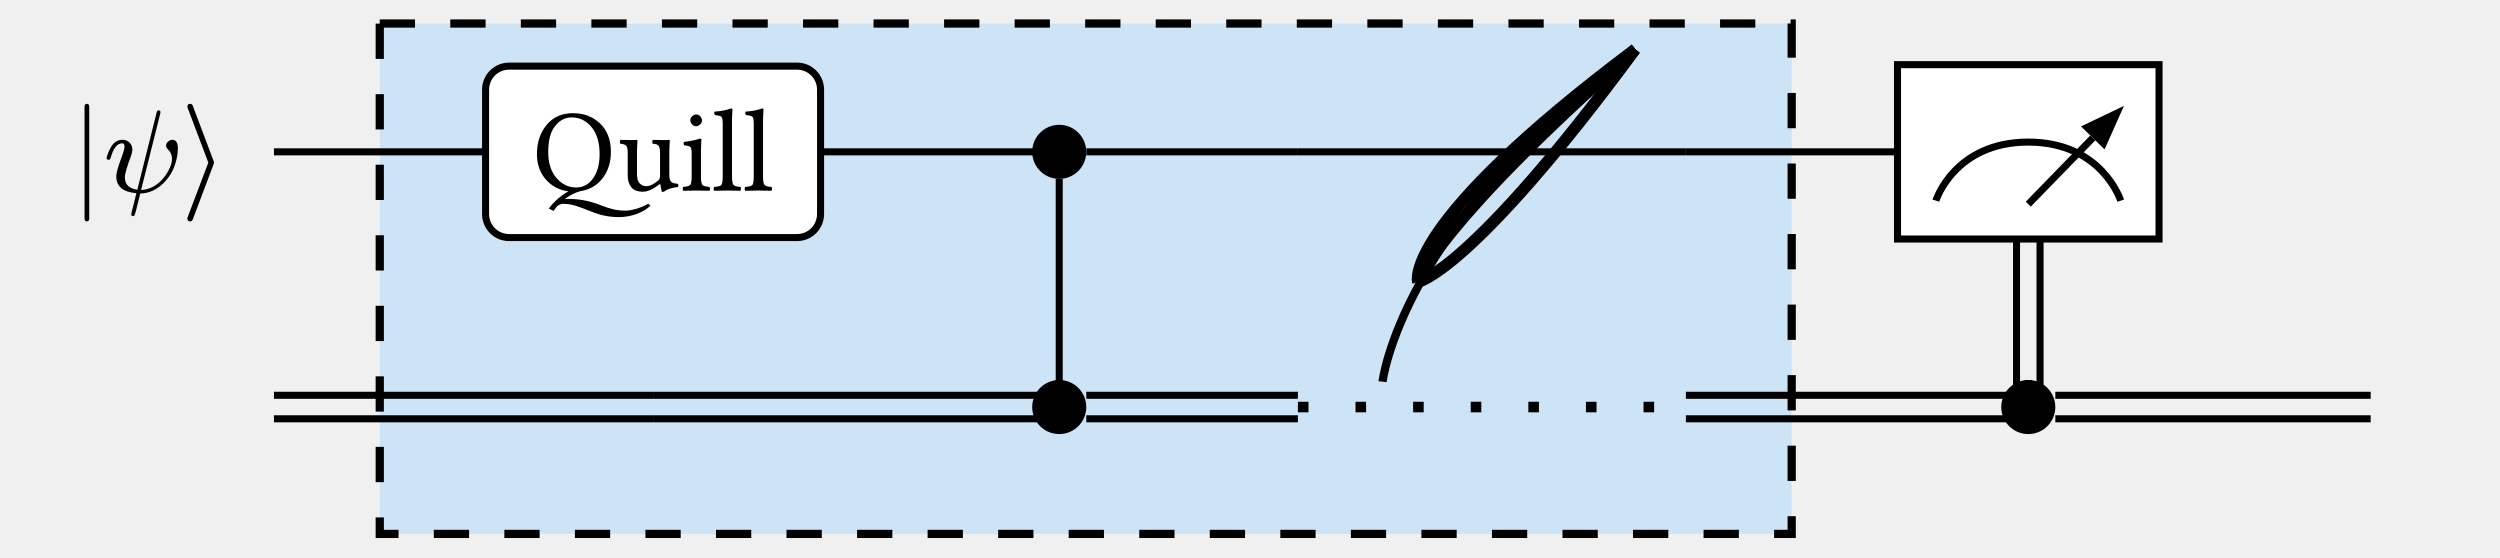
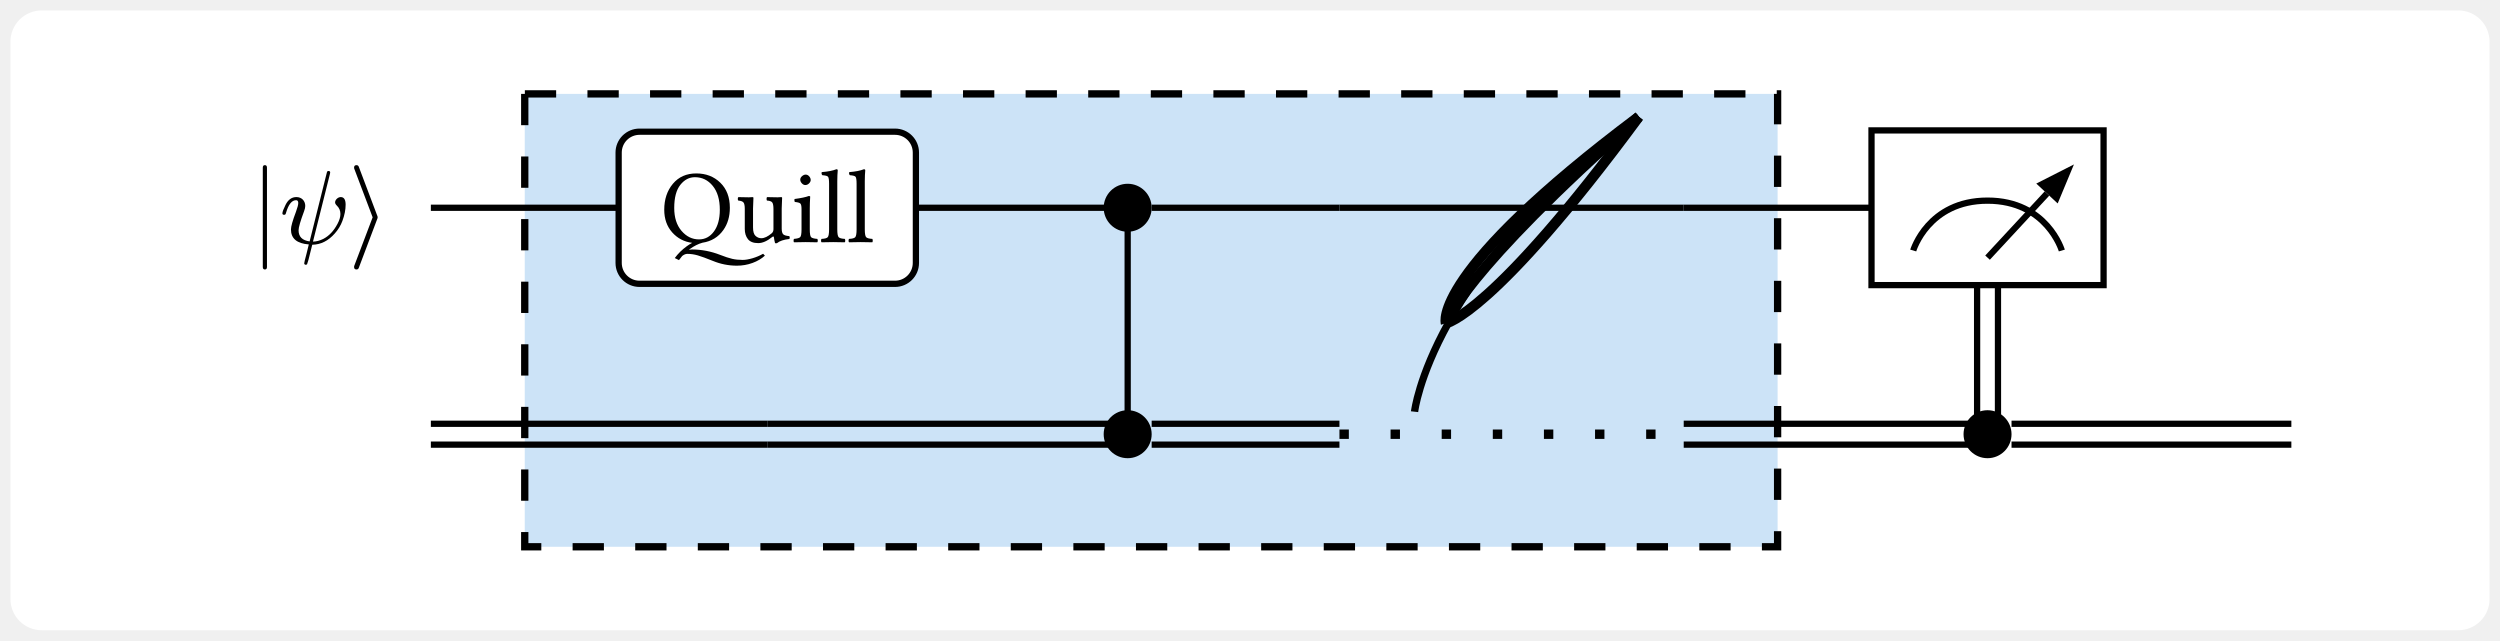
- <svg xmlns="http://www.w3.org/2000/svg" xmlns:xlink="http://www.w3.org/1999/xlink" version="1.1" width="212.638pt" height="47.412pt" viewBox="0 0 212.638 47.412">
-   <defs>
-     <path id="font_0_93" d="M.139-.25C.152-.25 .159-.242 .159-.226V.726C.159 .742 .152 .75 .139 .75 .126 .75 .119 .742 .119 .726V-.226C.119-.242 .126-.25 .139-.25Z" />
-     <path id="font_0_3373" d="M.534 .393C.534 .384 .539 .374 .55 .363 .573 .341 .585 .314 .585 .282 .585 .254 .576 .222 .557 .187 .522 .12 .476 .072 .421 .043 .388 .027 .355 .018 .322 .017L.484 .663C.486 .672 .487 .677 .487 .679 .487 .689 .482 .694 .471 .694 .466 .694 .463 .693 .46 .691 .456 .683 .454 .677 .453 .671L.29 .019C.219 .029 .184 .064 .184 .126 .184 .154 .202 .215 .237 .309 .244 .329 .248 .346 .248 .359 .248 .409 .213 .444 .163 .444 .118 .444 .084 .419 .059 .369 .039 .329 .029 .302 .029 .288 .029 .279 .034 .274 .045 .274 .058 .274 .06 .28 .064 .294 .087 .374 .119 .414 .16 .414 .174 .414 .181 .405 .181 .387 .181 .371 .174 .343 .159 .303 .127 .219 .111 .162 .111 .134 .111 .047 .168-.001 .282-.01 .274-.045 .267-.074 .261-.096 .246-.153 .238-.185 .238-.192 .241-.2 .242-.205 .255-.205L.265-.201C.271-.185 .276-.17 .279-.157L.315-.013C.397-.011 .469 .025 .531 .095 .564 .132 .588 .172 .604 .215 .625 .271 .635 .323 .635 .371 .635 .42 .619 .444 .588 .444 .562 .444 .534 .419 .534 .393Z" />
-     <path id="font_0_1701" d="M.278 .242C.279 .244 .279 .247 .279 .25 .279 .253 .279 .256 .278 .258L.098 .735C.094 .745 .087 .75 .076 .75 .061 .75 .053 .742 .053 .726 .053 .723 .053 .72 .054 .718L.231 .25 .054-.217C.053-.219 .053-.222 .053-.226 .053-.242 .061-.25 .076-.25 .087-.25 .094-.245 .098-.235L.278 .242Z" />
-     <path id="font_1_2400" d="M.572-.122C.619-.141 .658-.153 .688-.16 .719-.167 .752-.171 .789-.171 .815-.171 .846-.166 .883-.155 .919-.144 .953-.13 .985-.112L1.002-.13C.97-.159 .93-.183 .883-.2 .836-.217 .786-.226 .734-.226 .654-.226 .577-.211 .503-.18 .44-.155 .392-.137 .358-.127 .325-.118 .291-.113 .258-.113 .243-.113 .226-.12 .209-.133 .199-.145 .188-.159 .178-.173L.138-.153C.169-.111 .207-.073 .254-.039 .27-.027 .287-.016 .305-.007 .228 .003 .164 .036 .113 .094 .062 .151 .037 .223 .037 .31 .037 .41 .065 .493 .12 .559 .175 .625 .25 .658 .344 .658 .437 .658 .514 .628 .575 .569 .636 .51 .666 .43 .666 .329 .666 .246 .645 .175 .604 .116 .556 .048 .489 .007 .404-.006 .364-.017 .324-.037 .283-.066 .28-.068 .277-.071 .273-.073 .284-.072 .294-.071 .304-.071 .395-.071 .485-.088 .572-.122M.331 .622C.276 .622 .23 .597 .191 .548 .152 .499 .133 .425 .133 .327 .133 .235 .156 .162 .203 .107 .25 .053 .305 .026 .37 .026 .429 .026 .477 .051 .514 .103 .551 .154 .57 .223 .57 .31 .57 .407 .547 .484 .502 .539 .457 .594 .4 .622 .331 .622M.938-.01C.892-.01 .859 .003 .839 .029 .819 .054 .809 .087 .809 .126V.318C.809 .349 .805 .37 .797 .38 .788 .39 .772 .396 .747 .398 .744 .401 .742 .406 .742 .414 .742 .422 .744 .428 .747 .431 .792 .43 .826 .429 .849 .429 .866 .429 .877 .43 .884 .431 .889 .431 .892 .429 .892 .425 .889 .376 .888 .342 .888 .322V.14C.888 .101 .896 .074 .913 .059 .929 .044 .947 .037 .968 .037 .997 .037 1.03 .053 1.068 .085 1.079 .094 1.084 .107 1.084 .124V.317C1.084 .349 1.08 .37 1.072 .38 1.064 .391 1.047 .397 1.022 .398 1.019 .401 1.018 .406 1.018 .414 1.018 .422 1.019 .428 1.022 .431 1.067 .43 1.101 .429 1.124 .429 1.141 .429 1.152 .43 1.159 .431 1.164 .431 1.167 .429 1.167 .425 1.164 .376 1.163 .342 1.163 .322V.13C1.163 .104 1.168 .086 1.177 .076 1.185 .066 1.205 .06 1.236 .057 1.238 .054 1.24 .049 1.24 .043 1.24 .037 1.239 .033 1.236 .03 1.182 .024 1.143 .011 1.118-.01 1.112-.012 1.106-.012 1.099-.01 1.093 .013 1.09 .033 1.088 .049 1.087 .052 1.085 .054 1.082 .053 1.079 .053 1.076 .052 1.073 .05 1.024 .01 .979-.01 .938-.01Z" />
-     <path id="font_1_76" d="M.09 .599C.09 .611 .096 .622 .107 .632 .118 .642 .13 .647 .142 .647 .155 .647 .166 .641 .176 .63 .185 .619 .19 .608 .19 .595 .19 .584 .185 .573 .174 .562 .163 .552 .152 .547 .138 .547 .126 .547 .115 .552 .105 .563 .095 .575 .09 .586 .09 .599M.181 .122C.181 .082 .185 .057 .193 .048 .201 .039 .221 .033 .253 .031 .256 .028 .258 .022 .258 .014 .258 .006 .256 .001 .253-.002 .209-.001 .172 0 .142 0 .111 0 .074-.001 .03-.002 .027 .001 .026 .006 .026 .014 .026 .022 .027 .028 .03 .031 .062 .033 .082 .039 .09 .048 .098 .057 .102 .082 .102 .122V.317C.102 .345 .098 .363 .091 .37 .083 .377 .065 .382 .037 .385 .033 .396 .033 .406 .035 .413 .097 .421 .143 .431 .172 .442 .181 .442 .185 .44 .185 .435 .182 .392 .181 .354 .181 .321V.122Z" />
-     <path id="font_1_79" d="M.095 .122V.559C.095 .596 .092 .618 .085 .626 .079 .634 .06 .639 .031 .641 .023 .649 .021 .659 .025 .671 .084 .675 .131 .685 .165 .698 .174 .698 .178 .695 .178 .688 .176 .661 .174 .626 .174 .583V.122C.174 .082 .178 .057 .187 .048 .195 .038 .215 .032 .246 .031 .249 .028 .25 .022 .25 .014 .25 .006 .249 .001 .246-.002 .202-.001 .165 0 .135 0 .107 0 .069-.001 .023-.002 .02 .001 .018 .006 .018 .014 .018 .022 .02 .028 .023 .031 .054 .032 .074 .038 .083 .047 .091 .057 .095 .082 .095 .122Z" />
+ <svg xmlns="http://www.w3.org/2000/svg" xmlns:xlink="http://www.w3.org/1999/xlink" class="typst-doc" viewBox="0 0 239.638 61.412" width="239.638" height="61.412">
+   <g>
+     <g transform="translate(1 1)">
+       <path class="typst-shape" fill="#ffffff" d="M 0.879 0.879 C 1.441 0.316 2.204 0 3 0 L 234.638 0 C 236.295 0 237.638 1.343 237.638 3 L 237.638 56.412 C 237.638 58.069 236.295 59.412 234.638 59.412 L 3 59.412 C 1.343 59.412 0 58.069 0 56.412 L 0 3 C 0 2.204 0.316 1.441 0.879 0.879 Z " />
+     </g>
+     <g transform="translate(41.3 12.5)">
+       <g class="typst-group">
+         <g>
+           <g transform="translate(9 -3.5)">
+             <path class="typst-shape" fill="#cce3f7" stroke="#000000" stroke-width="0.7" stroke-linecap="butt" stroke-linejoin="miter" stroke-miterlimit="4" stroke-dashoffset="0" stroke-dasharray="3 3" d="M 0 0 L 0 43.412 L 120.093 43.412 L 120.093 0 Z " />
+           </g>
+           <g transform="translate(0 7.415)">
+             <path class="typst-shape" fill="none" stroke="#000000" stroke-width="0.6" stroke-linecap="butt" stroke-linejoin="miter" stroke-miterlimit="4" d="M 0 0 L 32.247 0 " />
+           </g>
+           <g transform="translate(66.79316 7.415)">
+             <path class="typst-shape" fill="none" stroke="#000000" stroke-width="0.6" stroke-linecap="butt" stroke-linejoin="miter" stroke-miterlimit="4" d="M 0 0 L 0 21.706 " />
+           </g>
+           <g transform="translate(46.49316 7.415)">
+             <path class="typst-shape" fill="none" stroke="#000000" stroke-width="0.6" stroke-linecap="butt" stroke-linejoin="miter" stroke-miterlimit="4" d="M 0 0 L 20.3 0 " />
+           </g>
+           <g transform="translate(69.09316 7.415)">
+             <path class="typst-shape" fill="none" stroke="#000000" stroke-width="0.6" stroke-linecap="butt" stroke-linejoin="miter" stroke-miterlimit="4" d="M 0 0 L 18 0 " />
+           </g>
+           <g transform="translate(87.09316 7.415)">
+             <path class="typst-shape" fill="none" stroke="#000000" stroke-width="0.6" stroke-linecap="butt" stroke-linejoin="miter" stroke-miterlimit="4" d="M 0 0 L 33 0 " />
+           </g>
+           <g transform="translate(148.2157 7.415)">
+             <path class="typst-shape" fill="none" stroke="#000000" stroke-width="0.6" stroke-linecap="butt" stroke-linejoin="miter" stroke-miterlimit="4" d="M 0 0 L 0 21.706 " />
+           </g>
+           <g transform="translate(150.2157 7.415)">
+             <path class="typst-shape" fill="none" stroke="#000000" stroke-width="0.6" stroke-linecap="butt" stroke-linejoin="miter" stroke-miterlimit="4" d="M 0 0 L 0 21.706 " />
+           </g>
+           <g transform="translate(120.0932 7.415)">
+             <path class="typst-shape" fill="none" stroke="#000000" stroke-width="0.6" stroke-linecap="butt" stroke-linejoin="miter" stroke-miterlimit="4" d="M 0 0 L 29.122 0 " />
+           </g>
+           <g transform="translate(0 28.12102)">
+             <path class="typst-shape" fill="none" stroke="#000000" stroke-width="0.6" stroke-linecap="butt" stroke-linejoin="miter" stroke-miterlimit="4" d="M 0 0 L 32.247 0 " />
+           </g>
+           <g transform="translate(0 30.12102)">
+             <path class="typst-shape" fill="none" stroke="#000000" stroke-width="0.6" stroke-linecap="butt" stroke-linejoin="miter" stroke-miterlimit="4" d="M 0 0 L 32.247 0 " />
+           </g>
+           <g transform="translate(66.79316 29.12102)">
+             <path class="typst-shape" fill="none" stroke="#000000" stroke-width="0.6" stroke-linecap="butt" stroke-linejoin="miter" stroke-miterlimit="4" d="M 0 0 L 0 0 " />
+           </g>
+           <g transform="translate(32.24658 28.12102)">
+             <path class="typst-shape" fill="none" stroke="#000000" stroke-width="0.6" stroke-linecap="butt" stroke-linejoin="miter" stroke-miterlimit="4" d="M 0 0 L 34.547 0 " />
+           </g>
+           <g transform="translate(32.24658 30.12102)">
+             <path class="typst-shape" fill="none" stroke="#000000" stroke-width="0.6" stroke-linecap="butt" stroke-linejoin="miter" stroke-miterlimit="4" d="M 0 0 L 34.547 0 " />
+           </g>
+           <g transform="translate(69.09316 28.12102)">
+             <path class="typst-shape" fill="none" stroke="#000000" stroke-width="0.6" stroke-linecap="butt" stroke-linejoin="miter" stroke-miterlimit="4" d="M 0 0 L 18 0 " />
+           </g>
+           <g transform="translate(69.09316 30.12102)">
+             <path class="typst-shape" fill="none" stroke="#000000" stroke-width="0.6" stroke-linecap="butt" stroke-linejoin="miter" stroke-miterlimit="4" d="M 0 0 L 18 0 " />
+           </g>
+           <g transform="translate(87.09316 29.12102)">
+             <path class="typst-shape" fill="none" stroke="#000000" stroke-width="0.9" stroke-linecap="butt" stroke-linejoin="miter" stroke-miterlimit="4" stroke-dashoffset="0" stroke-dasharray="0.9 4" d="M 0 0 L 33 0 " />
+           </g>
+           <g transform="translate(149.2157 29.12102)">
+             <path class="typst-shape" fill="none" stroke="#000000" stroke-width="0.6" stroke-linecap="butt" stroke-linejoin="miter" stroke-miterlimit="4" d="M 0 0 L 0 0 " />
+           </g>
+           <g transform="translate(120.0932 28.12102)">
+             <path class="typst-shape" fill="none" stroke="#000000" stroke-width="0.6" stroke-linecap="butt" stroke-linejoin="miter" stroke-miterlimit="4" d="M 0 0 L 29.122 0 " />
+           </g>
+           <g transform="translate(120.0932 30.12102)">
+             <path class="typst-shape" fill="none" stroke="#000000" stroke-width="0.6" stroke-linecap="butt" stroke-linejoin="miter" stroke-miterlimit="4" d="M 0 0 L 29.122 0 " />
+           </g>
+           <g transform="translate(151.5157 28.12102)">
+             <path class="typst-shape" fill="none" stroke="#000000" stroke-width="0.6" stroke-linecap="butt" stroke-linejoin="miter" stroke-miterlimit="4" d="M 0 0 L 26.823 0 " />
+           </g>
+           <g transform="translate(151.5157 30.12102)">
+             <path class="typst-shape" fill="none" stroke="#000000" stroke-width="0.6" stroke-linecap="butt" stroke-linejoin="miter" stroke-miterlimit="4" d="M 0 0 L 26.823 0 " />
+           </g>
+           <g transform="translate(0 0)">
+             <path class="typst-shape" fill="none" stroke="#000000" stroke-width="0.7" stroke-linecap="butt" stroke-linejoin="miter" stroke-miterlimit="4" d="M 94.293 26.963 C 94.293 26.963 95.793 13.683 115.793 -1.317 " />
+           </g>
+           <g transform="translate(0 0)">
+             <path class="typst-shape" fill="none" stroke="#000000" stroke-width="1" stroke-linecap="butt" stroke-linejoin="miter" stroke-miterlimit="4" d="M 97.303 18.479 C 97.303 18.479 95.793 13.683 115.793 -1.317 " />
+           </g>
+           <g transform="translate(0 0)">
+             <path class="typst-shape" fill="none" stroke="#000000" stroke-width="1" stroke-linecap="butt" stroke-linejoin="miter" stroke-miterlimit="4" d="M 97.303 18.479 C 97.303 18.479 98.793 13.683 115.793 -1.317 " />
+           </g>
+           <g transform="translate(0 0)">
+             <path class="typst-shape" fill="none" stroke="#000000" stroke-width="1" stroke-linecap="butt" stroke-linejoin="miter" stroke-miterlimit="4" d="M 97.303 18.479 C 97.303 18.479 101.793 17.683 115.793 -1.317 " />
+           </g>
+           <g transform="translate(0 16.415)" />
+           <g transform="translate(-21.3 -0.0000000000000008881784)">
+             <g class="typst-group">
+               <g>
+                 <g transform="translate(4 4)" />
+                 <g transform="translate(4 3.33)" />
+                 <g transform="translate(4 3.33)" />
+                 <g transform="translate(4 10.83)">
+                   <g class="typst-text" transform="scale(0.01 -0.01)">
+                     <use xlink:href="#g0" x="0" fill="#000000" />
+                   </g>
+                 </g>
+                 <g transform="translate(6.78 3.89)" />
+                 <g transform="translate(6.78 10.83)">
+                   <g class="typst-text" transform="scale(0.01 -0.01)">
+                     <use xlink:href="#g1" x="0" fill="#000000" />
+                   </g>
+                 </g>
+                 <g transform="translate(13.41 3.33)" />
+                 <g transform="translate(13.41 10.83)">
+                   <g class="typst-text" transform="scale(0.01 -0.01)">
+                     <use xlink:href="#g2" x="0" fill="#000000" />
+                   </g>
+                 </g>
+                 <g transform="translate(17.3 10.83)" />
+               </g>
+             </g>
+           </g>
+           <g transform="translate(18 0.1239844)">
+             <path class="typst-shape" fill="#ffffff" stroke="#000000" stroke-width="0.6" stroke-linecap="butt" stroke-linejoin="miter" stroke-miterlimit="4" d="M 0.586 0.586 C 0.961 0.211 1.47 0 2 0 L 26.493 0 C 27.598 0 28.493 0.895 28.493 2 L 28.493 12.582 C 28.493 13.687 27.598 14.582 26.493 14.582 L 2 14.582 C 0.895 14.582 0 13.687 0 12.582 L 0 2 C 0 1.47 0.211 0.961 0.586 0.586 Z " />
+           </g>
+           <g transform="translate(22 10.70602)">
+             <g class="typst-text" transform="scale(0.004882812 -0.004882812)">
+               <use xlink:href="#g3" x="0" fill="#000000" />
+               <use xlink:href="#g4" x="2562" fill="#000000" />
+               <use xlink:href="#g5" x="3117" fill="#000000" />
+               <use xlink:href="#g5" x="3657" fill="#000000" />
+             </g>
+           </g>
+           <g transform="translate(64.49316 5.115)">
+             <path class="typst-shape" fill="#000000" d="M 0 2.3 C 0 1.031 1.031 0 2.3 0 C 3.569 0 4.6 1.031 4.6 2.3 C 4.6 3.569 3.569 4.6 2.3 4.6 C 1.031 4.6 0 3.569 0 2.3 " />
+           </g>
+           <g transform="translate(138.0932 -0.0000000000000008881784)">
+             <path class="typst-shape" fill="#ffffff" stroke="#000000" stroke-width="0.6" stroke-linecap="butt" stroke-linejoin="miter" stroke-miterlimit="4" d="M 0 0 L 0 14.83 L 22.245 14.83 L 22.245 0 Z " />
+           </g>
+           <g transform="translate(142.0932 4)">
+             <path class="typst-shape" fill="none" stroke="#000000" stroke-width="0.6" stroke-linecap="butt" stroke-linejoin="miter" stroke-miterlimit="4" d="M 0 7.513 C 0 7.513 1.425 2.732 7.122 2.732 C 12.82 2.732 14.245 7.513 14.245 7.513 " />
+           </g>
+           <g transform="translate(149.2157 12.196)">
+             <path class="typst-shape" fill="none" stroke="#000000" stroke-width="0.6" stroke-linecap="butt" stroke-linejoin="miter" stroke-miterlimit="4" d="M 0 0 L 5.698 -6.147 " />
+           </g>
+           <g transform="translate(142.0932 4)">
+             <path class="typst-shape" fill="#000000" d="M 15.404 -0.738 C 15.404 -0.738 11.794 1.097 11.794 1.097 C 11.794 1.097 13.847 3.001 13.847 3.001 C 13.847 3.001 15.404 -0.738 15.404 -0.738 Z " />
+           </g>
+           <g transform="translate(64.49316 26.82102)">
+             <path class="typst-shape" fill="#000000" d="M 0 2.3 C 0 1.031 1.031 0 2.3 0 C 3.569 0 4.6 1.031 4.6 2.3 C 4.6 3.569 3.569 4.6 2.3 4.6 C 1.031 4.6 0 3.569 0 2.3 " />
+           </g>
+           <g transform="translate(146.9157 26.82102)">
+             <path class="typst-shape" fill="#000000" d="M 0 2.3 C 0 1.031 1.031 0 2.3 0 C 3.569 0 4.6 1.031 4.6 2.3 C 4.6 3.569 3.569 4.6 2.3 4.6 C 1.031 4.6 0 3.569 0 2.3 " />
+           </g>
+         </g>
+       </g>
+     </g>
+     <g transform="translate(0 0)" />
+   </g>
+   <defs id="glyph">
+     <symbol id="g0" overflow="visible">
+       <path d="M 139 -250 C 152.333 -250 159 -242 159 -226 L 159 726 C 159 742 152.333 750 139 750 C 125.667 750 119 742 119 726 L 119 -226 C 119 -242 125.667 -250 139 -250 Z " />
+     </symbol>
+     <symbol id="g1" overflow="visible">
+       <path d="M 534 393 C 534 383.667 539.333 373.667 550 363 C 573.333 341 585 314 585 282 C 585 253.333 575.667 221.667 557 187 C 521.667 119.667 476.333 71.667 421 43 C 387.667 26.333 354.667 17.667 322 17 L 484 663 C 486 671.667 487 677 487 679 C 487 689 481.667 694 471 694 C 466.333 694 462.667 693 460 691 C 456 683 453.667 676.333 453 671 L 290 19 C 219.333 28.333 184 64 184 126 C 184 153.333 201.667 214.333 237 309 C 244.333 329 248 345.667 248 359 C 248 408.575 212.909 444 163 444 C 118.333 444 83.667 419 59 369 C 39 329 29 302 29 288 C 29 278.667 34.333 274 45 274 C 58.39 274 59.966 279.882 64 294 C 87.333 374 119.333 414 160 414 C 174 414 181 405 181 387 C 181 371 173.667 343 159 303 C 127 218.333 111 162 111 134 C 111 46.667 168 -1.333 282 -10 C 274 -45.333 267 -74 261 -96 C 245.667 -152.667 238 -184.667 238 -192 C 240.707 -200.121 241.87 -205 255 -205 L 265 -201 C 271 -185 275.667 -170.333 279 -157 L 315 -13 C 397 -11.667 469 24.333 531 95 C 563.667 131.667 588 171.667 604 215 C 624.667 270.333 635 322.333 635 371 C 635 419.667 619.333 444 588 444 C 562.259 444 534 418.521 534 393 Z " />
+     </symbol>
+     <symbol id="g2" overflow="visible">
+       <path d="M 278 242 C 278.667 244 279 246.667 279 250 C 279 253.333 278.667 256 278 258 L 98 735 C 94 745 86.667 750 76 750 C 60.667 750 53 742 53 726 C 53 722.667 53.333 720 54 718 L 231 250 L 54 -217 C 53.333 -219 53 -222 53 -226 C 53 -242 60.667 -250 76 -250 C 86.667 -250 94 -245 98 -235 Z " />
+     </symbol>
+     <symbol id="g3" overflow="visible">
+       <path d="M 1171 -250 Q 1316 -307 1409.5 -328.5 Q 1503 -350 1616 -350 Q 1696 -350 1807.5 -317.5 Q 1919 -285 2017 -229 L 2052 -266 Q 1954 -356 1808.5 -409.5 Q 1663 -463 1503 -463 Q 1257 -463 1030 -369 Q 837 -291 734 -261 Q 631 -231 528 -231 Q 481 -231 428 -273 Q 396 -310 365 -354 L 283 -313 Q 377 -184 520 -80 Q 570 -43 625 -15 Q 387 16 231.5 191.5 Q 76 367 76 635 Q 76 942 246 1145 Q 416 1348 705 1348 Q 990 1348 1177 1165.5 Q 1364 983 1364 674 Q 1364 418 1237 238 Q 1089 28 827 -12 Q 706 -45 580 -135 Q 570 -142 560 -150 Q 592 -146 623 -145 Q 903 -146 1171 -250 Z M 678 1274 Q 510 1274 391 1122.5 Q 272 971 272 670 Q 272 387 415.5 220 Q 559 53 758 53 Q 938 53 1052.5 210 Q 1167 367 1167 635 Q 1167 934 1028 1104 Q 889 1274 678 1274 Z M 1921 -20 Q 1780 -20 1718.5 58.5 Q 1657 137 1657 258 L 1657 651 Q 1657 747 1631.5 778 Q 1606 809 1530 815 Q 1520 823 1520 847.5 Q 1520 872 1530 883 Q 1669 879 1739 879 Q 1790 879 1810 883 Q 1826 883 1827 870 Q 1819 720 1819 659 L 1819 287 Q 1819 166 1869 121 Q 1919 76 1982 76 Q 2072 76 2187 174 Q 2220 203 2220 254 L 2220 649 Q 2220 747 2195.5 779 Q 2171 811 2093 815 Q 2085 823 2085 847.5 Q 2085 872 2093 883 Q 2232 879 2302 879 Q 2353 879 2374 883 Q 2390 883 2390 870 Q 2382 720 2382 659 L 2382 266 Q 2382 186 2409.5 155.5 Q 2437 125 2531 117 Q 2539 107 2539.5 88.5 Q 2540 70 2531 61 Q 2367 43 2290 -20 Q 2272 -28 2251 -20 Q 2233 50 2228 100 Q 2226 110 2216 109.5 Q 2206 109 2198 102 Q 2048 -20 1921 -20 Z " />
+     </symbol>
+     <symbol id="g4" overflow="visible">
+       <path d="M 184 1227 Q 184 1264 219 1294.5 Q 254 1325 291 1325 Q 330 1325 359.5 1291 Q 389 1257 389 1219 Q 389 1184 356.5 1152 Q 324 1120 283 1120 Q 246 1120 215 1154 Q 184 1188 184 1227 Z M 371 250 Q 371 127 395.5 98.5 Q 420 70 518 63 Q 528 53 528 28.5 Q 528 4 518 -4 Q 383 0 291 0 Q 197 0 61 -4 Q 53 4 53 28.5 Q 53 53 61 63 Q 159 71 184 99 Q 209 127 209 250 L 209 649 Q 209 735 185.5 757.5 Q 162 780 76 788 Q 64 823 72 846 Q 262 871 352 905 Q 379 905 379 891 Q 371 760 371 658 L 371 250 Z " />
+     </symbol>
+     <symbol id="g5" overflow="visible">
+       <path d="M 195 250 L 195 1145 Q 195 1258 174.5 1282.5 Q 154 1307 63 1313 Q 40 1336 51 1374 Q 233 1388 338 1430 Q 365 1430 365 1409 Q 357 1327 356 1194 L 356 250 Q 356 127 382 97.5 Q 408 68 504 63 Q 512 53 512 28.5 Q 512 4 504 -4 Q 369 0 276 0 Q 190 0 47 -4 Q 37 4 37 28.5 Q 37 53 47 63 Q 143 67 169 97 Q 195 127 195 250 Z " />
+     </symbol>
  </defs>
-   <path transform="matrix(1,0,0,1,14.3,2)" d="M18 0H138.093V43.412H18Z" fill="#cde4f7" />
-   <path transform="matrix(1,0,0,1,14.3,2)" stroke-width=".7" stroke-linecap="butt" stroke-dasharray="3,3" stroke-miterlimit="4" stroke-linejoin="miter" fill="none" stroke="#000000" d="M18 0H138.093V43.412H18Z" />
-   <path transform="matrix(1,0,0,1,14.3,2)" stroke-width=".6" stroke-linecap="butt" stroke-miterlimit="4" stroke-linejoin="miter" fill="none" stroke="#000000" d="M9 10.915H41.247" />
-   <path transform="matrix(1,0,0,1,14.3,2)" stroke-width=".6" stroke-linecap="butt" stroke-miterlimit="4" stroke-linejoin="miter" fill="none" stroke="#000000" d="M75.793 13.215V32.621" />
-   <path transform="matrix(1,0,0,1,14.3,2)" stroke-width=".6" stroke-linecap="butt" stroke-miterlimit="4" stroke-linejoin="miter" fill="none" stroke="#000000" d="M55.493 10.915H75.793" />
-   <path transform="matrix(1,0,0,1,14.3,2)" stroke-width=".6" stroke-linecap="butt" stroke-miterlimit="4" stroke-linejoin="miter" fill="none" stroke="#000000" d="M78.093 10.915H96.093" />
-   <path transform="matrix(1,0,0,1,14.3,2)" stroke-width=".6" stroke-linecap="butt" stroke-miterlimit="4" stroke-linejoin="miter" fill="none" stroke="#000000" d="M96.093 10.915H129.093" />
-   <path transform="matrix(1,0,0,1,14.3,2)" stroke-width=".6" stroke-linecap="butt" stroke-miterlimit="4" stroke-linejoin="miter" fill="none" stroke="#000000" d="M157.216 18.33V32.621" />
-   <path transform="matrix(1,0,0,1,14.3,2)" stroke-width=".6" stroke-linecap="butt" stroke-miterlimit="4" stroke-linejoin="miter" fill="none" stroke="#000000" d="M159.216 18.33V32.621" />
-   <path transform="matrix(1,0,0,1,14.3,2)" stroke-width=".6" stroke-linecap="butt" stroke-miterlimit="4" stroke-linejoin="miter" fill="none" stroke="#000000" d="M129.093 10.915H158.216" />
-   <path transform="matrix(1,0,0,1,14.3,2)" stroke-width=".6" stroke-linecap="butt" stroke-miterlimit="4" stroke-linejoin="miter" fill="none" stroke="#000000" d="M9 31.621H41.247" />
-   <path transform="matrix(1,0,0,1,14.3,2)" stroke-width=".6" stroke-linecap="butt" stroke-miterlimit="4" stroke-linejoin="miter" fill="none" stroke="#000000" d="M9 33.621H41.247" />
-   <path transform="matrix(1,0,0,1,14.3,2)" stroke-width=".6" stroke-linecap="butt" stroke-miterlimit="4" stroke-linejoin="miter" fill="none" stroke="#000000" d="M75.793 30.321V32.621" />
-   <path transform="matrix(1,0,0,1,14.3,2)" stroke-width=".6" stroke-linecap="butt" stroke-miterlimit="4" stroke-linejoin="miter" fill="none" stroke="#000000" d="M41.247 31.621H75.793" />
-   <path transform="matrix(1,0,0,1,14.3,2)" stroke-width=".6" stroke-linecap="butt" stroke-miterlimit="4" stroke-linejoin="miter" fill="none" stroke="#000000" d="M41.247 33.621H75.793" />
-   <path transform="matrix(1,0,0,1,14.3,2)" stroke-width=".6" stroke-linecap="butt" stroke-miterlimit="4" stroke-linejoin="miter" fill="none" stroke="#000000" d="M78.093 31.621H96.093" />
-   <path transform="matrix(1,0,0,1,14.3,2)" stroke-width=".6" stroke-linecap="butt" stroke-miterlimit="4" stroke-linejoin="miter" fill="none" stroke="#000000" d="M78.093 33.621H96.093" />
-   <path transform="matrix(1,0,0,1,14.3,2)" stroke-width=".9" stroke-linecap="butt" stroke-dasharray=".9,4" stroke-miterlimit="4" stroke-linejoin="miter" fill="none" stroke="#000000" d="M96.093 32.621H129.093" />
-   <path transform="matrix(1,0,0,1,14.3,2)" stroke-width=".6" stroke-linecap="butt" stroke-miterlimit="4" stroke-linejoin="miter" fill="none" stroke="#000000" d="M158.216 30.321V32.621" />
-   <path transform="matrix(1,0,0,1,14.3,2)" stroke-width=".6" stroke-linecap="butt" stroke-miterlimit="4" stroke-linejoin="miter" fill="none" stroke="#000000" d="M129.093 31.621H158.216" />
-   <path transform="matrix(1,0,0,1,14.3,2)" stroke-width=".6" stroke-linecap="butt" stroke-miterlimit="4" stroke-linejoin="miter" fill="none" stroke="#000000" d="M129.093 33.621H158.216" />
-   <path transform="matrix(1,0,0,1,14.3,2)" stroke-width=".6" stroke-linecap="butt" stroke-miterlimit="4" stroke-linejoin="miter" fill="none" stroke="#000000" d="M160.516 31.621H187.338" />
-   <path transform="matrix(1,0,0,1,14.3,2)" stroke-width=".6" stroke-linecap="butt" stroke-miterlimit="4" stroke-linejoin="miter" fill="none" stroke="#000000" d="M160.516 33.621H187.338" />
-   <path transform="matrix(1,0,0,1,14.3,2)" stroke-width=".7" stroke-linecap="butt" stroke-miterlimit="4" stroke-linejoin="miter" fill="none" stroke="#000000" d="M103.293 30.463C103.293 30.463 104.793 17.183 124.793 2.183" />
-   <path transform="matrix(1,0,0,1,14.3,2)" stroke-width="1" stroke-linecap="butt" stroke-miterlimit="4" stroke-linejoin="miter" fill="none" stroke="#000000" d="M106.303 21.979C106.303 21.979 104.793 17.183 124.793 2.183" />
-   <path transform="matrix(1,0,0,1,14.3,2)" stroke-width="1" stroke-linecap="butt" stroke-miterlimit="4" stroke-linejoin="miter" fill="none" stroke="#000000" d="M106.303 21.979C106.303 21.979 107.793 17.183 124.793 2.183" />
-   <path transform="matrix(1,0,0,1,14.3,2)" stroke-width="1" stroke-linecap="butt" stroke-miterlimit="4" stroke-linejoin="miter" fill="none" stroke="#000000" d="M106.303 21.979C106.303 21.979 110.793 21.183 124.793 2.183" />
-   <use data-text="|" xlink:href="#font_0_93" transform="matrix(10,0,0,-10,6,16.33)" />
-   <use data-text="𝜓" xlink:href="#font_0_3373" transform="matrix(10,0,0,-10,8.780001,16.33)" />
-   <use data-text="⟩" xlink:href="#font_0_1701" transform="matrix(10,0,0,-10,15.41,16.33)" />
-   <path transform="matrix(1,0,0,1,14.3,2)" d="M27.586 4.21C27.961 3.835 28.47 3.624 29 3.624H53.493C54.598 3.624 55.493 4.519 55.493 5.624V16.206C55.493 17.311 54.598 18.206 53.493 18.206H29C27.895 18.206 27 17.311 27 16.206V5.624C27 5.094 27.211 4.585 27.586 4.21Z" fill="#ffffff" />
-   <path transform="matrix(1,0,0,1,14.3,2)" stroke-width=".6" stroke-linecap="butt" stroke-miterlimit="4" stroke-linejoin="miter" fill="none" stroke="#000000" d="M27.586 4.21C27.961 3.835 28.47 3.624 29 3.624H53.493C54.598 3.624 55.493 4.519 55.493 5.624V16.206C55.493 17.311 54.598 18.206 53.493 18.206H29C27.895 18.206 27 17.311 27 16.206V5.624C27 5.094 27.211 4.585 27.586 4.21Z" />
-   <use data-text="Q" xlink:href="#font_1_2400" transform="matrix(10,0,0,-10,45.3,16.20602)" />
-   <use data-text="i" xlink:href="#font_1_76" transform="matrix(10,0,0,-10,57.81,16.20602)" />
-   <use data-text="l" xlink:href="#font_1_79" transform="matrix(10,0,0,-10,60.52,16.20602)" />
-   <use data-text="l" xlink:href="#font_1_79" transform="matrix(10,0,0,-10,63.16,16.20602)" />
-   <path transform="matrix(1,0,0,1,14.3,2)" d="M73.493 10.915C73.493 9.646 74.524 8.615 75.793 8.615 77.062 8.615 78.093 9.646 78.093 10.915 78.093 12.184 77.062 13.215 75.793 13.215 74.524 13.215 73.493 12.184 73.493 10.915" />
-   <path transform="matrix(1,0,0,1,14.3,2)" d="M147.093 3.5H169.338V18.33H147.093Z" fill="#ffffff" />
-   <path transform="matrix(1,0,0,1,14.3,2)" stroke-width=".6" stroke-linecap="butt" stroke-miterlimit="4" stroke-linejoin="miter" fill="none" stroke="#000000" d="M147.093 3.5H169.338V18.33H147.093Z" />
-   <path transform="matrix(1,0,0,1,14.3,2)" stroke-width=".6" stroke-linecap="butt" stroke-miterlimit="4" stroke-linejoin="miter" fill="none" stroke="#000000" d="M150.356 15.067C150.356 15.067 151.928 10.085 158.216 10.085 164.504 10.085 166.076 15.067 166.076 15.067" />
-   <path transform="matrix(1,0,0,1,14.3,2)" stroke-width=".6" stroke-linecap="butt" stroke-miterlimit="4" stroke-linejoin="miter" fill="none" stroke="#000000" d="M158.216 15.364 163.703 9.729" />
-   <path transform="matrix(1,0,0,1,14.3,2)" d="M166.353 7.006 162.7 8.752 164.706 10.705 166.353 7.006Z" />
-   <path transform="matrix(1,0,0,1,14.3,2)" d="M73.493 32.621C73.493 31.352 74.524 30.321 75.793 30.321 77.062 30.321 78.093 31.352 78.093 32.621 78.093 33.89 77.062 34.921 75.793 34.921 74.524 34.921 73.493 33.89 73.493 32.621" />
-   <path transform="matrix(1,0,0,1,14.3,2)" d="M155.916 32.621C155.916 31.352 156.947 30.321 158.216 30.321 159.485 30.321 160.516 31.352 160.516 32.621 160.516 33.89 159.485 34.921 158.216 34.921 156.947 34.921 155.916 33.89 155.916 32.621" />
+   <defs id="clip-path" />
</svg>
